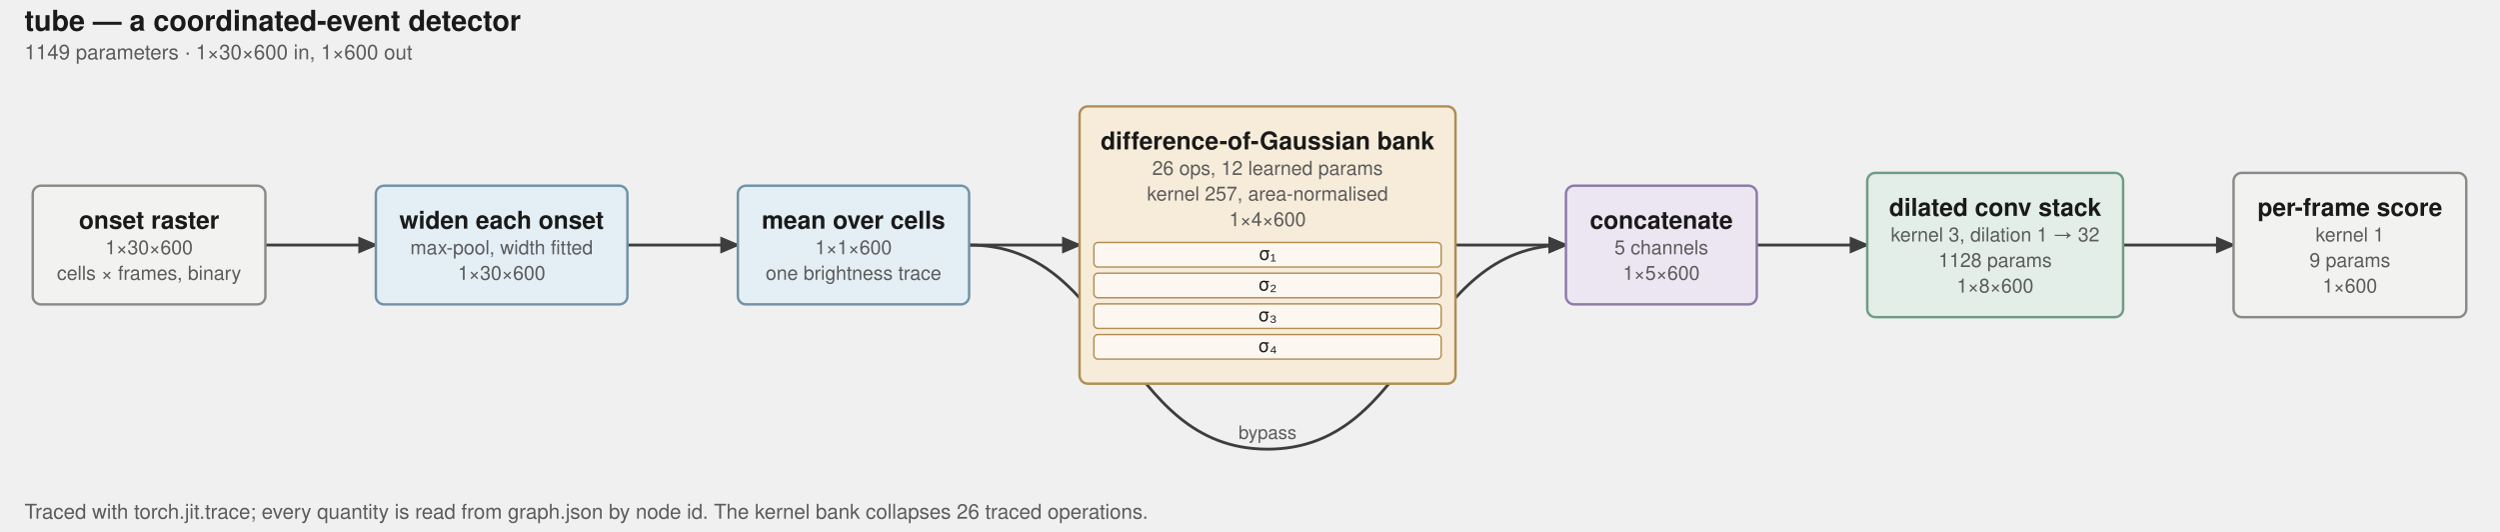
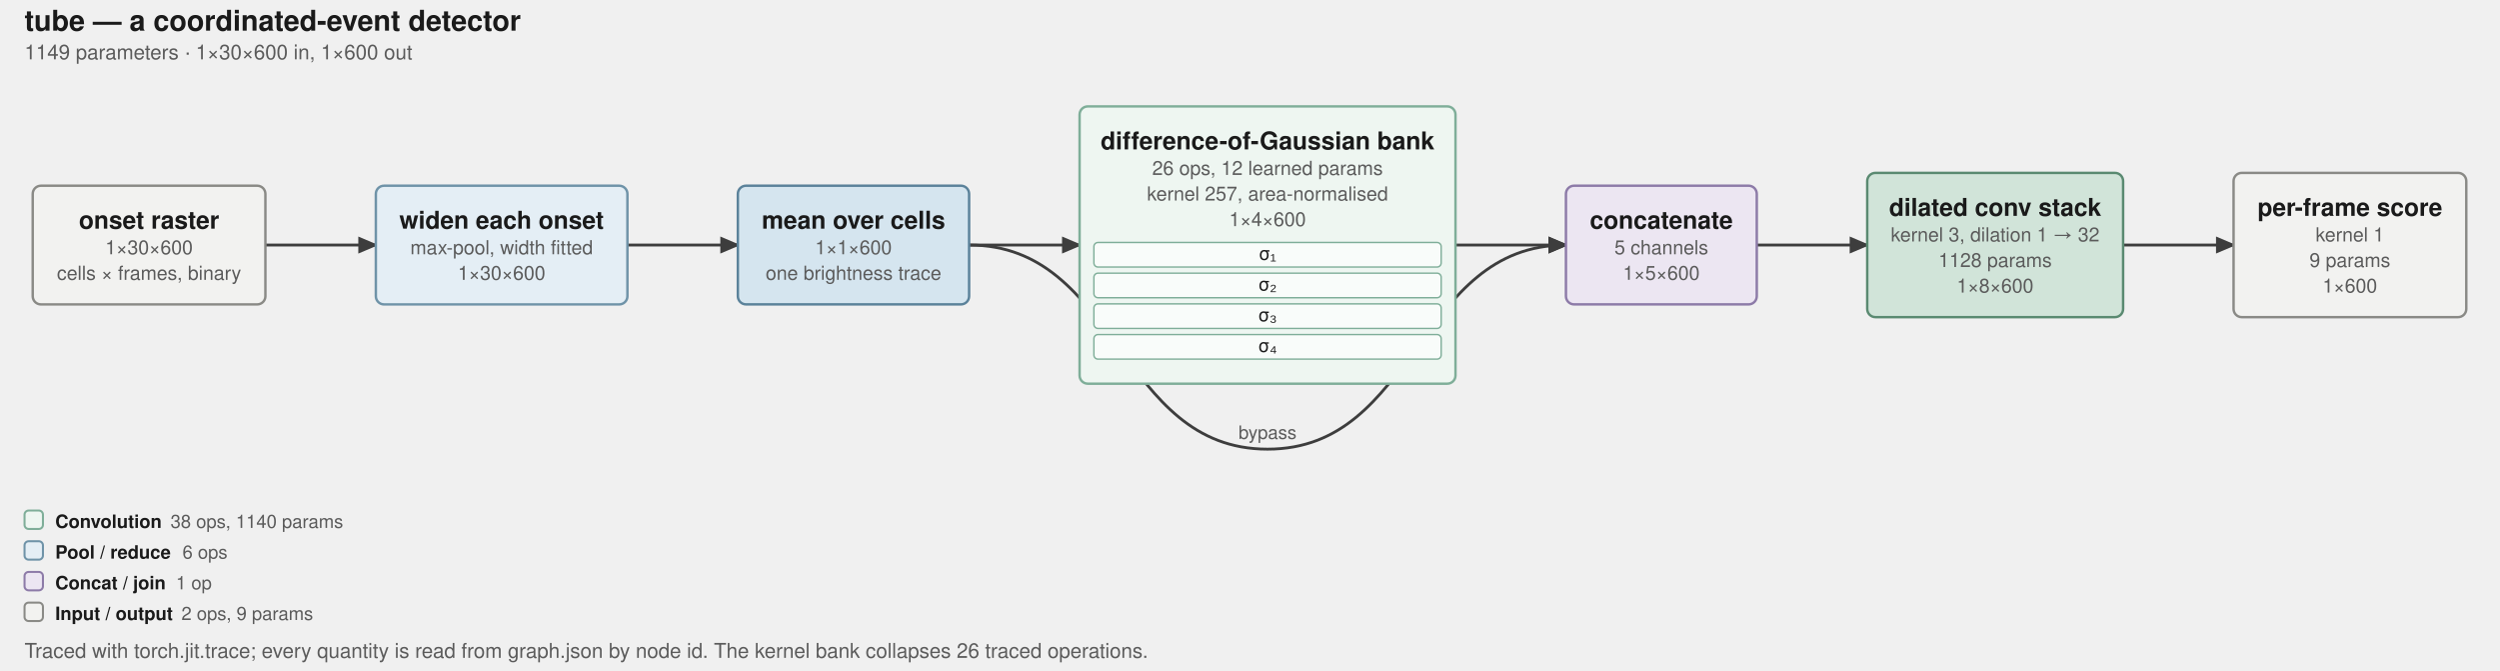
- <svg xmlns="http://www.w3.org/2000/svg" class="draughtsman" role="img" aria-label="tube — a coordinated-event detector" viewBox="0 0 1221.74 259.5" width="1221.74" height="259.5">
+ <svg xmlns="http://www.w3.org/2000/svg" class="draughtsman" role="img" aria-label="tube — a coordinated-event detector" viewBox="0 0 1221.74 327.5" width="1221.74" height="327.5">
  <defs>
    <marker id="ds-arrow" viewBox="0 0 8 8" refX="7" refY="4" markerWidth="7" markerHeight="7" orient="auto-start-reverse">
      <path d="M0 0.6 L8 4 L0 7.4 Z" style="fill:#3d3d3d" />
    </marker>
  </defs>
  <text class="ds-title" x="12" y="15" style="font-family:Helvetica Neue, Helvetica, Arial, sans-serif;font-size:14px;font-weight:600;fill:#1a1a1a">tube — a coordinated-event detector</text>
  <text class="ds-subtitle" x="12" y="29" style="font-family:Helvetica Neue, Helvetica, Arial, sans-serif;font-size:10px;fill:#5b5b5b">1149 parameters · 1×30×600 in, 1×600 out</text>
  <g class="ds-body" transform="translate(0 36)">
    <path class="ds-edge ds-edge-solid" data-from="raster" data-to="widen" d="M129.75 83.76 C156.75 83.76 156.75 83.76 183.75 83.76" style="fill:none;stroke:#3d3d3d;stroke-width:1.4" marker-end="url(#ds-arrow)" />
    <path class="ds-edge ds-edge-solid" data-from="widen" data-to="mean" d="M306.73 83.76 C333.73 83.76 333.73 83.75 360.73 83.75" style="fill:none;stroke:#3d3d3d;stroke-width:1.4" marker-end="url(#ds-arrow)" />
    <path class="ds-edge ds-edge-solid" data-from="mean" data-to="concat" d="M473.8 83.75 C546.74 83.75 546.74 183.5 619.69 183.5 C692.63 183.5 692.63 83.75 765.57 83.75" style="fill:none;stroke:#3d3d3d;stroke-width:1.4" marker-end="url(#ds-arrow)" />
    <text class="ds-edge-label" x="619.69" y="178.5" text-anchor="middle" style="font-family:Helvetica Neue, Helvetica, Arial, sans-serif;font-size:9px;fill:#5b5b5b">bypass</text>
    <path class="ds-edge ds-edge-solid" data-from="mean" data-to="dog" d="M473.8 83.75 C500.8 83.75 500.8 83.75 527.8 83.75" style="fill:none;stroke:#3d3d3d;stroke-width:1.4" marker-end="url(#ds-arrow)" />
    <path class="ds-edge ds-edge-solid" data-from="dog" data-to="concat" d="M711.57 83.75 C738.57 83.75 738.57 83.75 765.57 83.75" style="fill:none;stroke:#3d3d3d;stroke-width:1.4" marker-end="url(#ds-arrow)" />
    <path class="ds-edge ds-edge-solid" data-from="concat" data-to="head" d="M858.87 83.75 C885.87 83.75 885.87 83.74 912.87 83.74" style="fill:none;stroke:#3d3d3d;stroke-width:1.4" marker-end="url(#ds-arrow)" />
    <path class="ds-edge ds-edge-solid" data-from="head" data-to="score" d="M1037.97 83.74 C1064.97 83.74 1064.97 83.74 1091.97 83.74" style="fill:none;stroke:#3d3d3d;stroke-width:1.4" marker-end="url(#ds-arrow)" />
    <g class="ds-stage ds-kind-input" data-stage="raster">
      <rect x="16" y="54.76" width="113.75" height="58" rx="4" style="fill:#f2f2f0;stroke:#8a8a86;stroke-width:1.2" />
      <text x="72.87" y="75.76" text-anchor="middle" style="font-family:Helvetica Neue, Helvetica, Arial, sans-serif;font-size:12.0px;font-weight:600;fill:#1a1a1a">onset raster</text>
      <text x="72.87" y="88.26" text-anchor="middle" style="font-family:Helvetica Neue, Helvetica, Arial, sans-serif;font-size:9.5px;fill:#5b5b5b">1×30×600</text>
      <text x="72.87" y="100.76" text-anchor="middle" style="font-family:Helvetica Neue, Helvetica, Arial, sans-serif;font-size:9.5px;fill:#5b5b5b">cells × frames, binary</text>
    </g>
    <g class="ds-stage ds-kind-pool" data-stage="widen">
      <rect x="183.75" y="54.76" width="122.99" height="58" rx="4" style="fill:#e4eef5;stroke:#6f93a8;stroke-width:1.2" />
      <text x="245.24" y="75.76" text-anchor="middle" style="font-family:Helvetica Neue, Helvetica, Arial, sans-serif;font-size:12.0px;font-weight:600;fill:#1a1a1a">widen each onset</text>
      <text x="245.24" y="88.26" text-anchor="middle" style="font-family:Helvetica Neue, Helvetica, Arial, sans-serif;font-size:9.5px;fill:#5b5b5b">max-pool, width fitted</text>
      <text x="245.24" y="100.76" text-anchor="middle" style="font-family:Helvetica Neue, Helvetica, Arial, sans-serif;font-size:9.5px;fill:#5b5b5b">1×30×600</text>
    </g>
    <g class="ds-stage ds-kind-reduce" data-stage="mean">
-       <rect x="360.73" y="54.75" width="113.06" height="58" rx="4" style="fill:#e4eef5;stroke:#6f93a8;stroke-width:1.2" />
+       <rect x="360.73" y="54.75" width="113.06" height="58" rx="4" style="fill:#d5e5ef;stroke:#5b829a;stroke-width:1.2" />
      <text x="417.27" y="75.75" text-anchor="middle" style="font-family:Helvetica Neue, Helvetica, Arial, sans-serif;font-size:12.0px;font-weight:600;fill:#1a1a1a">mean over cells</text>
      <text x="417.27" y="88.25" text-anchor="middle" style="font-family:Helvetica Neue, Helvetica, Arial, sans-serif;font-size:9.5px;fill:#5b5b5b">1×1×600</text>
      <text x="417.27" y="100.75" text-anchor="middle" style="font-family:Helvetica Neue, Helvetica, Arial, sans-serif;font-size:9.5px;fill:#5b5b5b">one brightness trace</text>
    </g>
    <g class="ds-stage ds-kind-kernel" data-stage="dog">
-       <rect x="527.8" y="16" width="183.78" height="135.5" rx="4" style="fill:#f6ecd9;stroke:#b08e52;stroke-width:1.2" />
+       <rect x="527.8" y="16" width="183.78" height="135.5" rx="4" style="fill:#eef6f1;stroke:#7fae99;stroke-width:1.2" />
      <text x="619.69" y="37" text-anchor="middle" style="font-family:Helvetica Neue, Helvetica, Arial, sans-serif;font-size:12.0px;font-weight:600;fill:#1a1a1a">difference-of-Gaussian bank</text>
      <text x="619.69" y="49.5" text-anchor="middle" style="font-family:Helvetica Neue, Helvetica, Arial, sans-serif;font-size:9.5px;fill:#5b5b5b">26 ops, 12 learned params</text>
      <text x="619.69" y="62" text-anchor="middle" style="font-family:Helvetica Neue, Helvetica, Arial, sans-serif;font-size:9.5px;fill:#5b5b5b">kernel 257, area-normalised</text>
      <text x="619.69" y="74.5" text-anchor="middle" style="font-family:Helvetica Neue, Helvetica, Arial, sans-serif;font-size:9.5px;fill:#5b5b5b">1×4×600</text>
-       <rect class="ds-lane" x="534.8" y="82.5" width="169.78" height="12" rx="2" style="fill:#ffffff;fill-opacity:0.62;stroke:#b08e52;stroke-width:0.7" />
+       <rect class="ds-lane" x="534.8" y="82.5" width="169.78" height="12" rx="2" style="fill:#ffffff;fill-opacity:0.62;stroke:#7fae99;stroke-width:0.7" />
      <text x="619.69" y="91" text-anchor="middle" style="font-family:Helvetica Neue, Helvetica, Arial, sans-serif;font-size:9.0px;fill:#1a1a1a">σ₁</text>
-       <rect class="ds-lane" x="534.8" y="97.5" width="169.78" height="12" rx="2" style="fill:#ffffff;fill-opacity:0.62;stroke:#b08e52;stroke-width:0.7" />
+       <rect class="ds-lane" x="534.8" y="97.5" width="169.78" height="12" rx="2" style="fill:#ffffff;fill-opacity:0.62;stroke:#7fae99;stroke-width:0.7" />
      <text x="619.69" y="106" text-anchor="middle" style="font-family:Helvetica Neue, Helvetica, Arial, sans-serif;font-size:9.0px;fill:#1a1a1a">σ₂</text>
-       <rect class="ds-lane" x="534.8" y="112.5" width="169.78" height="12" rx="2" style="fill:#ffffff;fill-opacity:0.62;stroke:#b08e52;stroke-width:0.7" />
+       <rect class="ds-lane" x="534.8" y="112.5" width="169.78" height="12" rx="2" style="fill:#ffffff;fill-opacity:0.62;stroke:#7fae99;stroke-width:0.7" />
      <text x="619.69" y="121" text-anchor="middle" style="font-family:Helvetica Neue, Helvetica, Arial, sans-serif;font-size:9.0px;fill:#1a1a1a">σ₃</text>
-       <rect class="ds-lane" x="534.8" y="127.5" width="169.78" height="12" rx="2" style="fill:#ffffff;fill-opacity:0.62;stroke:#b08e52;stroke-width:0.7" />
+       <rect class="ds-lane" x="534.8" y="127.5" width="169.78" height="12" rx="2" style="fill:#ffffff;fill-opacity:0.62;stroke:#7fae99;stroke-width:0.7" />
      <text x="619.69" y="136" text-anchor="middle" style="font-family:Helvetica Neue, Helvetica, Arial, sans-serif;font-size:9.0px;fill:#1a1a1a">σ₄</text>
    </g>
    <g class="ds-stage ds-kind-concat" data-stage="concat">
      <rect x="765.57" y="54.75" width="93.3" height="58" rx="4" style="fill:#ece6f2;stroke:#8d7ba8;stroke-width:1.2" />
      <text x="812.22" y="75.75" text-anchor="middle" style="font-family:Helvetica Neue, Helvetica, Arial, sans-serif;font-size:12.0px;font-weight:600;fill:#1a1a1a">concatenate</text>
      <text x="812.22" y="88.25" text-anchor="middle" style="font-family:Helvetica Neue, Helvetica, Arial, sans-serif;font-size:9.5px;fill:#5b5b5b">5 channels</text>
      <text x="812.22" y="100.75" text-anchor="middle" style="font-family:Helvetica Neue, Helvetica, Arial, sans-serif;font-size:9.5px;fill:#5b5b5b">1×5×600</text>
    </g>
    <g class="ds-stage ds-kind-stack" data-stage="head">
-       <rect x="912.87" y="48.49" width="125.1" height="70.5" rx="4" style="fill:#e2eee7;stroke:#6f9c85;stroke-width:1.2" />
+       <rect x="912.87" y="48.49" width="125.1" height="70.5" rx="4" style="fill:#d1e4d9;stroke:#5a8a71;stroke-width:1.2" />
      <text x="975.42" y="69.49" text-anchor="middle" style="font-family:Helvetica Neue, Helvetica, Arial, sans-serif;font-size:12.0px;font-weight:600;fill:#1a1a1a">dilated conv stack</text>
      <text x="975.42" y="81.99" text-anchor="middle" style="font-family:Helvetica Neue, Helvetica, Arial, sans-serif;font-size:9.5px;fill:#5b5b5b">kernel 3, dilation 1 → 32</text>
      <text x="975.42" y="94.49" text-anchor="middle" style="font-family:Helvetica Neue, Helvetica, Arial, sans-serif;font-size:9.5px;fill:#5b5b5b">1128 params</text>
      <text x="975.42" y="106.99" text-anchor="middle" style="font-family:Helvetica Neue, Helvetica, Arial, sans-serif;font-size:9.5px;fill:#5b5b5b">1×8×600</text>
    </g>
    <g class="ds-stage ds-kind-output" data-stage="score">
      <rect x="1091.97" y="48.49" width="113.77" height="70.5" rx="4" style="fill:#f2f2f0;stroke:#8a8a86;stroke-width:1.2" />
      <text x="1148.85" y="69.49" text-anchor="middle" style="font-family:Helvetica Neue, Helvetica, Arial, sans-serif;font-size:12.0px;font-weight:600;fill:#1a1a1a">per-frame score</text>
      <text x="1148.85" y="81.99" text-anchor="middle" style="font-family:Helvetica Neue, Helvetica, Arial, sans-serif;font-size:9.5px;fill:#5b5b5b">kernel 1</text>
      <text x="1148.85" y="94.49" text-anchor="middle" style="font-family:Helvetica Neue, Helvetica, Arial, sans-serif;font-size:9.5px;fill:#5b5b5b">9 params</text>
      <text x="1148.85" y="106.99" text-anchor="middle" style="font-family:Helvetica Neue, Helvetica, Arial, sans-serif;font-size:9.5px;fill:#5b5b5b">1×600</text>
    </g>
  </g>
-   <text class="ds-caption" x="12" y="253.5" style="font-family:Helvetica Neue, Helvetica, Arial, sans-serif;font-size:10.0px;fill:#5b5b5b">Traced with torch.jit.trace; every quantity is read from graph.json by node id. The kernel bank collapses 26 traced operations.</text>
+   <g class="ds-legend">
+     <rect class="ds-legend-swatch ds-kind-kernel" x="12" y="249.5" width="9" height="9" rx="2" style="fill:#eef6f1;stroke:#7fae99;stroke-width:1" />
+     <text class="ds-legend-label" x="27" y="258" style="font-family:Helvetica Neue, Helvetica, Arial, sans-serif;font-size:9.0px;font-weight:600;fill:#1a1a1a">Convolution</text>
+     <text class="ds-legend-share" x="83.37" y="258" style="font-family:Helvetica Neue, Helvetica, Arial, sans-serif;font-size:9.0px;fill:#5b5b5b">38 ops, 1140 params</text>
+     <rect class="ds-legend-swatch ds-kind-pool" x="12" y="264.5" width="9" height="9" rx="2" style="fill:#e4eef5;stroke:#6f93a8;stroke-width:1" />
+     <text class="ds-legend-label" x="27" y="273" style="font-family:Helvetica Neue, Helvetica, Arial, sans-serif;font-size:9.0px;font-weight:600;fill:#1a1a1a">Pool / reduce</text>
+     <text class="ds-legend-share" x="89.21" y="273" style="font-family:Helvetica Neue, Helvetica, Arial, sans-serif;font-size:9.0px;fill:#5b5b5b">6 ops</text>
+     <rect class="ds-legend-swatch ds-kind-concat" x="12" y="279.5" width="9" height="9" rx="2" style="fill:#ece6f2;stroke:#8d7ba8;stroke-width:1" />
+     <text class="ds-legend-label" x="27" y="288" style="font-family:Helvetica Neue, Helvetica, Arial, sans-serif;font-size:9.0px;font-weight:600;fill:#1a1a1a">Concat / join</text>
+     <text class="ds-legend-share" x="86.02" y="288" style="font-family:Helvetica Neue, Helvetica, Arial, sans-serif;font-size:9.0px;fill:#5b5b5b">1 op</text>
+     <rect class="ds-legend-swatch ds-kind-input" x="12" y="294.5" width="9" height="9" rx="2" style="fill:#f2f2f0;stroke:#8a8a86;stroke-width:1" />
+     <text class="ds-legend-label" x="27" y="303" style="font-family:Helvetica Neue, Helvetica, Arial, sans-serif;font-size:9.0px;font-weight:600;fill:#1a1a1a">Input / output</text>
+     <text class="ds-legend-share" x="88.69" y="303" style="font-family:Helvetica Neue, Helvetica, Arial, sans-serif;font-size:9.0px;fill:#5b5b5b">2 ops, 9 params</text>
+   </g>
+   <text class="ds-caption" x="12" y="321.5" style="font-family:Helvetica Neue, Helvetica, Arial, sans-serif;font-size:10.0px;fill:#5b5b5b">Traced with torch.jit.trace; every quantity is read from graph.json by node id. The kernel bank collapses 26 traced operations.</text>
</svg>
